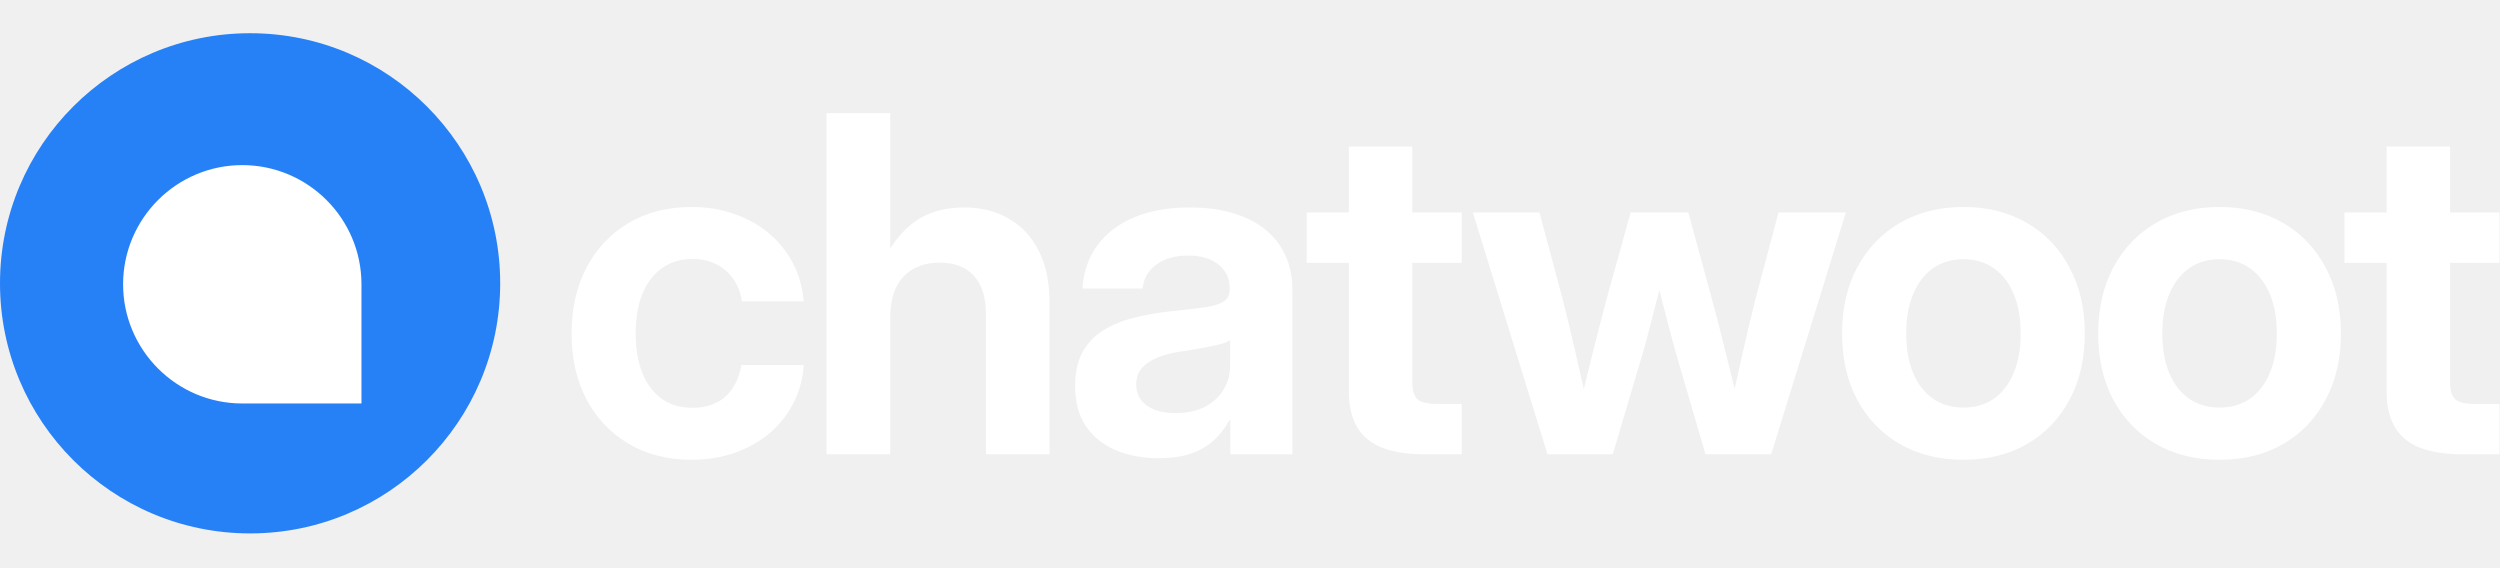
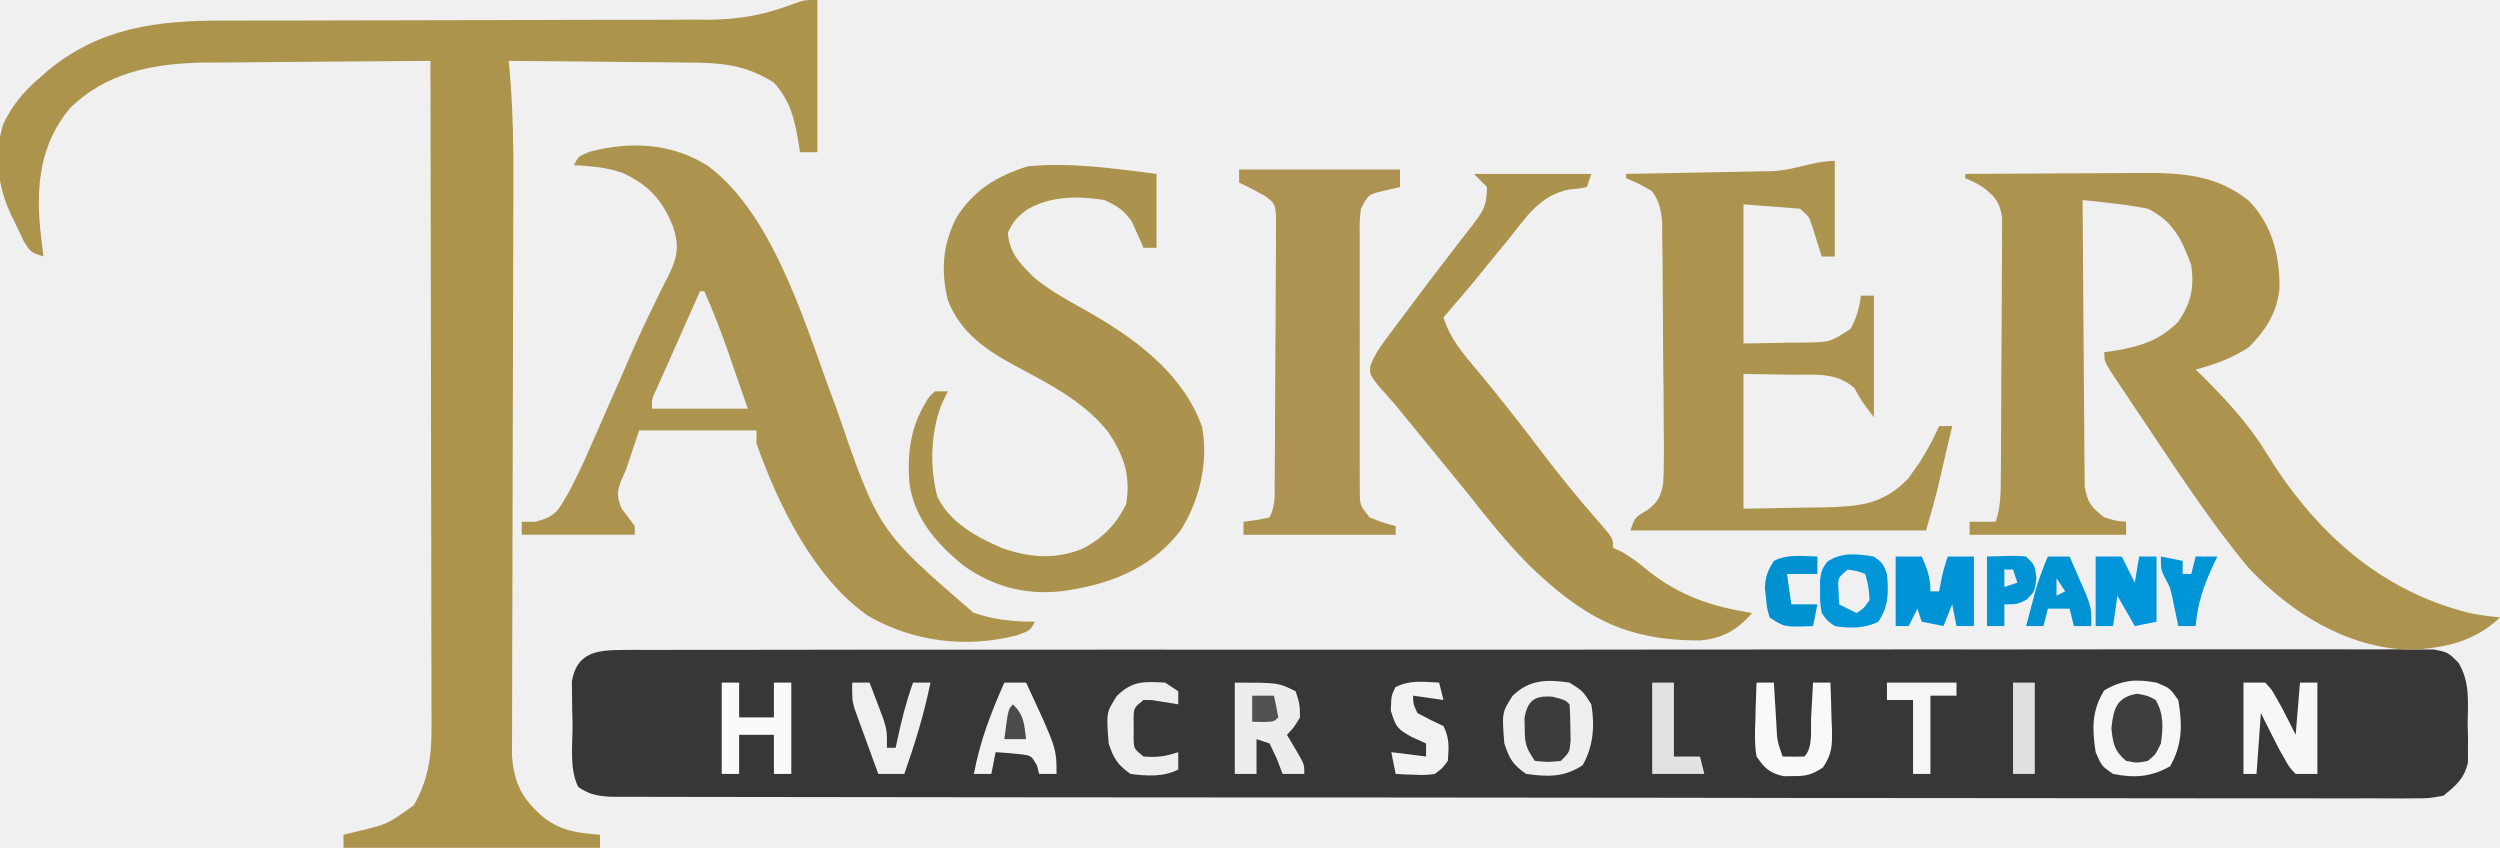
- <svg xmlns="http://www.w3.org/2000/svg" width="2559" height="581" viewBox="0 0 2559 581" fill="none">
-   <path d="M256 546C397.385 546 512 431.385 512 290C512 148.615 397.385 34 256 34C114.615 34 0 148.615 0 290C0 431.385 114.615 546 256 546Z" fill="#2781F6" />
-   <path d="M367 410H247.99C182.388 410 129 356.608 129 290.989C129 225.392 182.388 172 247.992 172C313.612 172 367 225.392 367 290.989V410Z" fill="white" stroke="white" stroke-width="6" />
-   <path d="M707.875 470.625C683.5 470.625 662.016 465.156 643.422 454.219C624.984 443.281 610.609 428.125 600.297 408.75C590.141 389.375 585.062 366.953 585.062 341.484C585.062 316.016 590.141 293.516 600.297 273.984C610.609 254.453 624.984 239.219 643.422 228.281C662.016 217.344 683.5 211.875 707.875 211.875C723.812 211.875 738.5 214.297 751.938 219.141C765.531 223.828 777.328 230.469 787.328 239.062C797.484 247.656 805.609 257.812 811.703 269.531C817.797 281.25 821.469 294.219 822.719 308.438H759.438C758.5 301.875 756.625 296.016 753.812 290.859C751.156 285.547 747.641 281.016 743.266 277.266C739.047 273.359 734.047 270.391 728.266 268.359C722.641 266.172 716.156 265.078 708.812 265.078C696.781 265.078 686.391 268.203 677.641 274.453C668.891 280.703 662.172 289.531 657.484 300.938C652.953 312.344 650.688 325.859 650.688 341.484C650.688 356.953 652.953 370.391 657.484 381.797C662.172 393.203 668.812 402.031 677.406 408.281C686.156 414.375 696.625 417.422 708.812 417.422C716.156 417.422 722.641 416.406 728.266 414.375C733.891 412.344 738.734 409.453 742.797 405.703C747.016 401.797 750.453 397.188 753.109 391.875C755.766 386.406 757.719 380.312 758.969 373.594H822.719C821.781 387.656 818.266 400.625 812.172 412.5C806.234 424.219 798.188 434.453 788.031 443.203C777.875 451.797 766 458.516 752.406 463.359C738.812 468.203 723.969 470.625 707.875 470.625ZM911.209 326.484V465H846.053V115.781H911.209V281.25H898.319C906.288 259.375 917.459 242.422 931.834 230.391C946.366 218.359 964.725 212.344 986.913 212.344C1004.41 212.344 1019.65 216.172 1032.62 223.828C1045.74 231.328 1055.98 242.344 1063.32 256.875C1070.66 271.406 1074.33 289.141 1074.33 310.078V465H1009.18V321.562C1009.18 304.219 1005.04 291.094 996.756 282.188C988.631 273.281 977.069 268.828 962.069 268.828C952.069 268.828 943.241 270.859 935.584 274.922C927.928 278.984 921.913 285.234 917.538 293.672C913.319 302.109 911.209 313.047 911.209 326.484ZM1185.79 468.984C1169.39 468.984 1154.78 466.25 1141.97 460.781C1129.15 455.312 1119 447.109 1111.5 436.172C1104.15 425.234 1100.48 411.562 1100.48 395.156C1100.48 381.094 1103.06 369.453 1108.22 360.234C1113.53 350.859 1120.64 343.438 1129.54 337.969C1138.61 332.344 1149 328.125 1160.72 325.312C1172.43 322.344 1184.62 320.156 1197.28 318.75C1212.59 317.188 1224.7 315.781 1233.61 314.531C1242.51 313.125 1248.92 311.094 1252.83 308.438C1256.73 305.781 1258.68 301.719 1258.68 296.25V294.609C1258.68 288.047 1256.97 282.344 1253.53 277.5C1250.09 272.5 1245.25 268.594 1239 265.781C1232.75 262.969 1225.17 261.562 1216.26 261.562C1207.36 261.562 1199.47 262.969 1192.59 265.781C1185.87 268.594 1180.48 272.578 1176.42 277.734C1172.51 282.734 1170.25 288.594 1169.62 295.312H1107.98C1109.08 278.438 1114.08 263.828 1122.98 251.484C1132.04 239.141 1144.54 229.531 1160.48 222.656C1176.58 215.781 1195.72 212.344 1217.9 212.344C1234.47 212.344 1249.23 214.297 1262.2 218.203C1275.33 222.109 1286.34 227.734 1295.25 235.078C1304.31 242.422 1311.18 251.328 1315.87 261.797C1320.56 272.109 1322.9 283.75 1322.9 296.719V465H1259.39V430.078H1258.45C1254.23 437.891 1248.92 444.766 1242.51 450.703C1236.26 456.484 1228.45 461.016 1219.08 464.297C1209.86 467.422 1198.76 468.984 1185.79 468.984ZM1203.14 422.812C1214.86 422.812 1224.86 420.703 1233.14 416.484C1241.58 412.109 1247.98 406.25 1252.36 398.906C1256.89 391.562 1259.15 383.281 1259.15 374.062V348.281C1257.12 349.531 1254.39 350.703 1250.95 351.797C1247.67 352.734 1243.68 353.672 1239 354.609C1234.47 355.547 1229.47 356.484 1224 357.422C1218.68 358.359 1213.14 359.219 1207.36 360C1199.23 361.25 1191.81 363.203 1185.09 365.859C1178.37 368.516 1172.98 372.109 1168.92 376.641C1165.01 381.016 1163.06 386.719 1163.06 393.75C1163.06 399.688 1164.7 404.922 1167.98 409.453C1171.42 413.828 1176.11 417.188 1182.04 419.531C1187.98 421.719 1195.01 422.812 1203.14 422.812ZM1496.24 217.5V269.062H1337.57V217.5H1496.24ZM1380.69 150H1445.61V390.703C1445.61 399.297 1447.33 405.234 1450.77 408.516C1454.21 411.797 1460.69 413.438 1470.22 413.438C1474.13 413.438 1478.66 413.438 1483.82 413.438C1489.13 413.438 1493.27 413.438 1496.24 413.438V465C1492.02 465 1486.32 465 1479.13 465C1472.1 465 1464.99 465 1457.8 465C1431.39 465 1411.94 459.766 1399.44 449.297C1386.94 438.828 1380.69 422.656 1380.69 400.781V150ZM1584.03 465L1507.62 217.5H1575.82L1599.73 307.031C1604.26 324.688 1608.63 342.891 1612.85 361.641C1617.07 380.391 1621.29 398.828 1625.51 416.953H1616.6C1621.13 398.828 1625.67 380.391 1630.2 361.641C1634.88 342.891 1639.57 324.688 1644.26 307.031L1669.1 217.5H1728.17L1752.54 307.031C1757.38 324.688 1762.07 342.891 1766.6 361.641C1771.13 380.391 1775.67 398.828 1780.2 416.953H1771.06C1775.43 398.828 1779.65 380.391 1783.71 361.641C1787.93 342.891 1792.23 324.688 1796.6 307.031L1820.51 217.5H1889.42L1813.01 465H1745.74L1716.45 364.688C1713.63 354.844 1710.9 344.844 1708.24 334.688C1705.59 324.375 1702.93 314.062 1700.28 303.75C1697.78 293.281 1695.12 282.969 1692.31 272.812H1704.96C1702.31 282.969 1699.57 293.281 1696.76 303.75C1694.1 314.062 1691.45 324.375 1688.79 334.688C1686.29 344.844 1683.56 354.844 1680.59 364.688L1650.82 465H1584.03ZM2009.78 470.625C1985.09 470.625 1963.38 465.234 1944.62 454.453C1926.03 443.672 1911.5 428.594 1901.03 409.219C1890.72 389.844 1885.56 367.266 1885.56 341.484C1885.56 315.703 1890.72 293.125 1901.03 273.75C1911.5 254.219 1926.03 239.062 1944.62 228.281C1963.38 217.344 1985.09 211.875 2009.78 211.875C2034.62 211.875 2056.34 217.344 2074.94 228.281C2093.53 239.062 2107.98 254.219 2118.3 273.75C2128.77 293.125 2134 315.703 2134 341.484C2134 367.266 2128.77 389.844 2118.3 409.219C2107.98 428.594 2093.53 443.672 2074.94 454.453C2056.34 465.234 2034.62 470.625 2009.78 470.625ZM2009.78 417.188C2021.66 417.188 2031.97 414.219 2040.72 408.281C2049.47 402.188 2056.27 393.438 2061.11 382.031C2065.95 370.625 2068.38 357.109 2068.38 341.484C2068.38 325.547 2065.95 311.953 2061.11 300.703C2056.27 289.297 2049.47 280.547 2040.72 274.453C2031.97 268.359 2021.66 265.312 2009.78 265.312C1998.06 265.312 1987.75 268.359 1978.84 274.453C1970.09 280.547 1963.3 289.297 1958.45 300.703C1953.61 311.953 1951.19 325.547 1951.19 341.484C1951.19 357.266 1953.61 370.859 1958.45 382.266C1963.3 393.516 1970.09 402.188 1978.84 408.281C1987.75 414.219 1998.06 417.188 2009.78 417.188ZM2271.94 470.625C2247.26 470.625 2225.54 465.234 2206.79 454.453C2188.19 443.672 2173.66 428.594 2163.19 409.219C2152.88 389.844 2147.72 367.266 2147.72 341.484C2147.72 315.703 2152.88 293.125 2163.19 273.75C2173.66 254.219 2188.19 239.062 2206.79 228.281C2225.54 217.344 2247.26 211.875 2271.94 211.875C2296.79 211.875 2318.51 217.344 2337.1 228.281C2355.69 239.062 2370.15 254.219 2380.46 273.75C2390.93 293.125 2396.16 315.703 2396.16 341.484C2396.16 367.266 2390.93 389.844 2380.46 409.219C2370.15 428.594 2355.69 443.672 2337.1 454.453C2318.51 465.234 2296.79 470.625 2271.94 470.625ZM2271.94 417.188C2283.82 417.188 2294.13 414.219 2302.88 408.281C2311.63 402.188 2318.43 393.438 2323.27 382.031C2328.12 370.625 2330.54 357.109 2330.54 341.484C2330.54 325.547 2328.12 311.953 2323.27 300.703C2318.43 289.297 2311.63 280.547 2302.88 274.453C2294.13 268.359 2283.82 265.312 2271.94 265.312C2260.22 265.312 2249.91 268.359 2241.01 274.453C2232.26 280.547 2225.46 289.297 2220.62 300.703C2215.77 311.953 2213.35 325.547 2213.35 341.484C2213.35 357.266 2215.77 370.859 2220.62 382.266C2225.46 393.516 2232.26 402.188 2241.01 408.281C2249.91 414.219 2260.22 417.188 2271.94 417.188ZM2558.48 217.5V269.062H2399.81V217.5H2558.48ZM2442.93 150H2507.86V390.703C2507.86 399.297 2509.57 405.234 2513.01 408.516C2516.45 411.797 2522.93 413.438 2532.47 413.438C2536.37 413.438 2540.9 413.438 2546.06 413.438C2551.37 413.438 2555.51 413.438 2558.48 413.438V465C2554.26 465 2548.56 465 2541.37 465C2534.34 465 2527.23 465 2520.04 465C2493.64 465 2474.18 459.766 2461.68 449.297C2449.18 438.828 2442.93 422.656 2442.93 400.781V150Z" fill="white" />
+ <svg xmlns="http://www.w3.org/2000/svg" version="1.1" width="575" height="195">
+   <path d="M0 0 C0.72 -0.01 1.45 -0.01 2.2 -0.02 C4.64 -0.03 7.07 -0.02 9.52 -0.01 C11.28 -0.01 13.04 -0.02 14.8 -0.03 C19.65 -0.05 24.5 -0.04 29.36 -0.03 C34.58 -0.02 39.81 -0.04 45.04 -0.05 C55.29 -0.08 65.53 -0.07 75.78 -0.07 C84.11 -0.06 92.43 -0.06 100.76 -0.07 C101.94 -0.07 103.12 -0.07 104.34 -0.07 C106.75 -0.07 109.15 -0.07 111.55 -0.08 C134.11 -0.09 156.67 -0.08 179.23 -0.07 C199.88 -0.05 220.53 -0.07 241.19 -0.1 C262.38 -0.13 283.57 -0.14 304.76 -0.13 C307.15 -0.13 309.55 -0.12 311.94 -0.12 C313.71 -0.12 313.71 -0.12 315.52 -0.12 C323.83 -0.12 332.15 -0.13 340.47 -0.14 C350.6 -0.16 360.74 -0.16 370.87 -0.14 C376.04 -0.13 381.21 -0.13 386.39 -0.14 C391.12 -0.16 395.85 -0.15 400.58 -0.13 C402.3 -0.12 404.01 -0.13 405.73 -0.14 C408.05 -0.16 410.38 -0.14 412.7 -0.12 C413.99 -0.12 415.29 -0.12 416.62 -0.12 C419.85 0.51 419.85 0.51 422.26 2.88 C424.99 7.39 424.47 11.87 424.41 17.01 C424.44 18.04 424.46 19.07 424.49 20.14 C424.48 21.13 424.48 22.13 424.48 23.16 C424.48 24.52 424.48 24.52 424.48 25.91 C423.57 29.66 421.82 31.08 418.85 33.51 C415.51 34.13 415.51 34.13 411.61 34.13 C410.53 34.14 410.53 34.14 409.42 34.15 C406.99 34.16 404.57 34.14 402.14 34.12 C400.39 34.12 398.63 34.13 396.88 34.14 C392.05 34.15 387.22 34.14 382.4 34.12 C377.19 34.1 371.99 34.11 366.79 34.12 C356.59 34.13 346.4 34.11 336.2 34.09 C324.34 34.06 312.47 34.06 300.61 34.06 C279.44 34.06 258.28 34.03 237.11 33.99 C216.56 33.96 196.01 33.93 175.46 33.93 C174.19 33.93 172.93 33.93 171.62 33.93 C170.36 33.93 169.09 33.93 167.79 33.93 C165.25 33.93 162.7 33.93 160.16 33.93 C158.9 33.93 157.65 33.93 156.36 33.93 C136.79 33.93 117.23 33.91 97.66 33.89 C90.56 33.88 83.46 33.88 76.36 33.87 C65.1 33.87 53.84 33.86 42.58 33.83 C37.44 33.82 32.29 33.81 27.14 33.81 C22.44 33.81 17.73 33.8 13.02 33.79 C11.32 33.78 9.61 33.78 7.9 33.78 C5.59 33.79 3.28 33.78 0.97 33.77 C-0.32 33.76 -1.61 33.76 -2.93 33.76 C-5.96 33.52 -7.67 33.21 -10.15 31.51 C-12.26 27.28 -11.42 21.77 -11.46 17.13 C-11.49 15.98 -11.52 14.83 -11.55 13.65 C-11.56 12.54 -11.57 11.43 -11.58 10.3 C-11.59 9.28 -11.6 8.27 -11.62 7.22 C-10.48 0.61 -5.97 0.01 0 0 Z " fill="#393637" transform="translate(143.1496,149.4938)" />
+   <path d="M0 0 C0 11.55 0 23.1 0 35 C-1.32 35 -2.64 35 -4 35 C-4.1 34.35 -4.2 33.7 -4.3 33.02 C-5.24 27.52 -6.15 23.25 -10 19 C-16.79 14.72 -22.46 14.4 -30.38 14.39 C-31.54 14.37 -32.71 14.36 -33.91 14.34 C-37.6 14.29 -41.3 14.27 -45 14.25 C-47.52 14.22 -50.03 14.19 -52.55 14.16 C-58.7 14.09 -64.85 14.04 -71 14 C-70.93 14.76 -70.86 15.53 -70.78 16.31 C-70.04 24.94 -69.87 33.49 -69.92 42.15 C-69.92 43.62 -69.92 45.09 -69.93 46.56 C-69.93 49.7 -69.94 52.83 -69.96 55.97 C-69.97 60.93 -69.98 65.9 -69.99 70.86 C-70.02 84.97 -70.05 99.07 -70.1 113.17 C-70.12 120.99 -70.14 128.8 -70.15 136.61 C-70.15 141.54 -70.17 146.47 -70.19 151.4 C-70.2 154.47 -70.21 157.53 -70.21 160.6 C-70.21 162.02 -70.22 163.44 -70.22 164.85 C-70.24 166.79 -70.24 168.73 -70.23 170.67 C-70.24 171.76 -70.24 172.84 -70.24 173.96 C-69.74 180.3 -67.8 183.87 -63 188 C-58.77 191.2 -55.16 191.56 -50 192 C-50 192.99 -50 193.98 -50 195 C-69.47 195 -88.94 195 -109 195 C-109 194.01 -109 193.02 -109 192 C-107.68 191.67 -107.68 191.67 -106.33 191.34 C-98.86 189.57 -98.86 189.57 -92.81 185.19 C-89.65 179.62 -88.75 174.4 -88.76 168.05 C-88.76 167.05 -88.76 167.05 -88.75 166.04 C-88.75 163.83 -88.76 161.63 -88.77 159.43 C-88.77 157.84 -88.77 156.25 -88.77 154.66 C-88.77 150.37 -88.78 146.07 -88.8 141.78 C-88.81 137.29 -88.81 132.79 -88.81 128.3 C-88.82 119.8 -88.84 111.29 -88.86 102.79 C-88.88 93.11 -88.89 83.42 -88.9 73.74 C-88.92 53.83 -88.96 33.91 -89 14 C-97.01 14.04 -105.01 14.1 -113.02 14.18 C-116.74 14.22 -120.46 14.26 -124.18 14.27 C-127.78 14.29 -131.38 14.32 -134.97 14.37 C-136.99 14.39 -139.01 14.39 -141.04 14.39 C-152.49 14.57 -163.63 16.59 -172 25 C-178.67 33.07 -179.7 42.39 -178.77 52.5 C-178.54 54.67 -178.28 56.84 -178 59 C-181 58 -181 58 -182.57 55.38 C-183.08 54.31 -183.6 53.23 -184.12 52.12 C-184.64 51.06 -185.16 49.99 -185.7 48.88 C-188.59 42.49 -189.33 35.42 -187.28 28.61 C-185.24 24.29 -182.63 21.14 -179 18 C-178.35 17.43 -177.7 16.87 -177.03 16.28 C-165.06 6.33 -151.8 4.69 -136.66 4.74 C-134.67 4.74 -132.67 4.73 -130.68 4.73 C-128.56 4.72 -126.43 4.72 -124.31 4.73 C-119.86 4.73 -115.41 4.71 -110.96 4.7 C-98.32 4.65 -85.68 4.63 -73.03 4.62 C-66.04 4.62 -59.04 4.6 -52.04 4.56 C-47.63 4.54 -43.22 4.54 -38.81 4.55 C-35.41 4.56 -32 4.53 -28.6 4.51 C-27.39 4.52 -26.19 4.53 -24.95 4.54 C-17.86 4.47 -12.07 3.4 -5.44 0.86 C-3 0 -3 0 0 0 Z " fill="#AC944D" transform="translate(188,0)" />
+   <path d="M0 0 C6.96 -0.05 13.91 -0.09 20.87 -0.11 C23.23 -0.12 25.6 -0.13 27.96 -0.15 C31.37 -0.18 34.78 -0.19 38.18 -0.2 C39.23 -0.21 40.28 -0.22 41.36 -0.23 C50.35 -0.23 58.12 0.42 65.27 6.21 C70.62 11.74 72.38 18.88 72.28 26.37 C71.68 32.04 69.19 35.76 65.31 39.81 C61.37 42.42 57.53 43.76 53 45 C53.66 45.64 54.32 46.28 55 46.94 C60.36 52.34 65.35 57.72 69.31 64.25 C80.35 82.18 95.26 95.85 116 101 C118.35 101.46 120.61 101.78 123 102 C117.19 107.62 110.01 109.14 102.12 109.44 C87.67 108.96 74.85 100.93 65.12 90.55 C55.97 79.52 48.16 67.39 40.19 55.5 C39.78 54.89 39.37 54.29 38.95 53.66 C37.79 51.94 36.63 50.2 35.48 48.47 C34.81 47.46 34.14 46.46 33.45 45.42 C32 43 32 43 32 41 C32.64 40.91 33.28 40.83 33.94 40.74 C39.99 39.76 44.61 38.42 49 34 C51.96 29.61 52.7 26.24 52 21 C49.78 15.01 47.86 10.91 42 8 C39.36 7.49 36.85 7.09 34.19 6.81 C33.15 6.69 33.15 6.69 32.09 6.56 C30.39 6.37 28.7 6.18 27 6 C27.04 14.93 27.1 23.85 27.18 32.78 C27.22 36.93 27.26 41.07 27.27 45.22 C27.29 49.22 27.32 53.22 27.37 57.22 C27.38 58.75 27.39 60.27 27.39 61.8 C27.39 63.94 27.42 66.07 27.45 68.21 C27.46 69.43 27.47 70.65 27.48 71.9 C28.1 75.59 29.05 76.76 32 79 C34.64 79.8 34.64 79.8 37 80 C37 80.99 37 81.98 37 83 C25.12 83 13.24 83 1 83 C1 82.01 1 81.02 1 80 C2.98 80 4.96 80 7 80 C8.14 76.58 8.15 73.91 8.18 70.3 C8.19 69.28 8.19 69.28 8.2 68.25 C8.22 66.01 8.23 63.77 8.24 61.54 C8.24 60.77 8.25 60.01 8.25 59.22 C8.27 55.17 8.29 51.13 8.3 47.09 C8.31 42.91 8.34 38.73 8.38 34.55 C8.41 31.34 8.41 28.13 8.42 24.92 C8.42 23.38 8.43 21.84 8.45 20.29 C8.48 18.14 8.48 15.99 8.47 13.83 C8.48 12.61 8.48 11.38 8.49 10.12 C7.91 6.4 6.92 5.28 4 3 C1.87 1.76 1.87 1.76 0 1 C0 0.67 0 0.34 0 0 Z " fill="#AC944E" transform="translate(452,40)" />
+   <path d="M0 0 C15.59 11.63 22.76 38.07 29.41 55.5 C39.15 83.85 39.15 83.85 61 102.72 C65.68 104.35 70.2 104.79 75.12 104.8 C74.12 106.8 74.12 106.8 71.08 107.91 C59.44 110.93 47.11 109.45 36.77 103.44 C24.41 94.9 16 77.72 11.12 63.8 C11.12 62.81 11.12 61.82 11.12 60.8 C2.22 60.8 -6.69 60.8 -15.88 60.8 C-16.87 63.77 -17.85 66.74 -18.88 69.8 C-19.29 70.73 -19.7 71.66 -20.12 72.62 C-21.02 75.23 -20.94 76.28 -19.88 78.8 C-18.89 80.15 -17.89 81.48 -16.88 82.8 C-16.88 83.46 -16.88 84.12 -16.88 84.8 C-25.45 84.8 -34.03 84.8 -42.88 84.8 C-42.88 83.81 -42.88 82.82 -42.88 81.8 C-41.82 81.8 -40.77 81.8 -39.69 81.8 C-34.87 80.54 -34.47 79.13 -32.08 75.05 C-30.28 71.69 -28.68 68.28 -27.17 64.78 C-26.84 64.04 -26.51 63.29 -26.17 62.52 C-25.13 60.16 -24.1 57.8 -23.06 55.43 C-22.04 53.11 -21.02 50.79 -20 48.48 C-19.32 46.93 -18.65 45.38 -17.98 43.83 C-16.24 39.82 -14.43 35.86 -12.48 31.94 C-12.09 31.15 -11.71 30.35 -11.31 29.53 C-10.58 28.03 -9.82 26.53 -9.04 25.05 C-7.04 20.87 -6.62 18.43 -8.06 13.96 C-10.51 7.81 -13.67 4.37 -19.64 1.59 C-23.31 0.3 -27.01 -0.02 -30.88 -0.2 C-29.88 -2.2 -29.88 -2.2 -27.19 -3.32 C-17.67 -5.78 -8.23 -5.25 0 0 Z M-1.88 28.8 C-3.71 32.93 -5.55 37.05 -7.38 41.18 C-7.9 42.36 -8.42 43.53 -8.96 44.74 C-9.46 45.86 -9.96 46.99 -10.47 48.14 C-10.93 49.18 -11.39 50.21 -11.87 51.28 C-13 53.66 -13 53.66 -12.88 55.8 C-5.62 55.8 1.65 55.8 9.12 55.8 C8.03 52.65 6.94 49.49 5.81 46.24 C5.47 45.26 5.14 44.28 4.79 43.27 C3.08 38.36 1.24 33.56 -0.88 28.8 C-1.2 28.8 -1.53 28.8 -1.88 28.8 Z " fill="#AC944E" transform="translate(162.875,38.19531)" />
+   <path d="M0 0 C0 5.61 0 11.22 0 17 C-0.99 17 -1.98 17 -3 17 C-3.23 16.46 -3.46 15.91 -3.7 15.36 C-4.03 14.64 -4.35 13.92 -4.69 13.19 C-5 12.48 -5.31 11.77 -5.64 11.04 C-7.43 8.35 -9.07 7.35 -12 6 C-18.16 5.05 -24.25 5.03 -29.75 8.19 C-32.06 9.92 -32.93 10.85 -34.19 13.5 C-33.83 18.24 -31.47 20.53 -28.19 23.81 C-24.78 26.63 -21.04 28.74 -17.19 30.88 C-5.81 37.18 5.92 45.43 10.47 58.16 C12 66.34 9.91 75.13 5.47 82.11 C-1.41 90.96 -11.13 94.57 -22 96 C-30.36 96.9 -37.98 94.8 -44.75 89.81 C-50.8 84.71 -55.49 79.42 -56.81 71.42 C-57.4 63.79 -56.57 57.82 -52.35 51.36 C-51.91 50.91 -51.46 50.46 -51 50 C-50.01 50 -49.02 50 -48 50 C-48.5 51.03 -48.99 52.06 -49.5 53.12 C-51.96 59.72 -52.19 67.44 -50.41 74.25 C-47.52 80.21 -41.35 83.55 -35.51 86.07 C-29.13 88.27 -23.37 88.75 -17.02 86.21 C-12.4 83.8 -9.32 80.64 -7 76 C-5.88 69.43 -7.48 64.81 -11.13 59.34 C-16.69 52.38 -24.5 48.4 -32.24 44.28 C-39.03 40.63 -45.16 36.53 -48 29 C-49.65 22.17 -49.2 16.28 -46 10 C-41.96 3.65 -36.7 0.48 -29.62 -1.75 C-19.61 -2.7 -9.93 -1.26 0 0 Z " fill="#AB934D" transform="translate(266,40)" />
+   <path d="M0 0 C0 7.26 0 14.52 0 22 C-0.99 22 -1.98 22 -3 22 C-3.19 21.37 -3.39 20.75 -3.59 20.1 C-3.85 19.28 -4.11 18.47 -4.38 17.62 C-4.63 16.81 -4.89 16 -5.15 15.16 C-5.9 12.84 -5.9 12.84 -8 11 C-12.29 10.67 -16.58 10.34 -21 10 C-21 20.56 -21 31.12 -21 42 C-17.45 41.94 -13.9 41.88 -10.25 41.81 C-8.58 41.8 -8.58 41.8 -6.88 41.79 C-1.08 41.7 -1.08 41.7 3.66 38.62 C4.99 36.03 5.67 33.89 6 31 C6.99 31 7.98 31 9 31 C9 40.24 9 49.48 9 59 C6 55 6 55 4.55 52.3 C0.39 48.55 -4.35 49.22 -9.75 49.19 C-13.46 49.13 -17.18 49.06 -21 49 C-21 59.23 -21 69.46 -21 80 C-16.36 79.92 -11.72 79.83 -6.94 79.75 C-4.76 79.73 -4.76 79.73 -2.54 79.7 C5.66 79.49 10.98 79.11 16.89 73.07 C17.34 72.43 17.79 71.79 18.25 71.12 C18.73 70.44 19.21 69.75 19.71 69.04 C21.35 66.45 22.74 63.79 24 61 C24.99 61 25.98 61 27 61 C26.38 63.69 25.75 66.38 25.12 69.06 C24.95 69.81 24.78 70.57 24.6 71.34 C24.42 72.09 24.25 72.83 24.07 73.6 C23.83 74.61 23.83 74.61 23.59 75.64 C22.8 78.78 21.89 81.89 21 85 C-1.44 85 -23.88 85 -47 85 C-46 82 -46 82 -42.98 80.24 C-40.51 78.25 -40.04 77.2 -39.45 74.03 C-39.27 70.08 -39.27 66.16 -39.34 62.21 C-39.35 60.75 -39.35 59.29 -39.36 57.83 C-39.36 54.76 -39.39 51.7 -39.44 48.64 C-39.49 44.72 -39.52 40.81 -39.52 36.89 C-39.53 33.87 -39.55 30.85 -39.58 27.83 C-39.59 26.38 -39.6 24.94 -39.61 23.49 C-39.62 21.47 -39.65 19.45 -39.68 17.43 C-39.7 15.71 -39.7 15.71 -39.72 13.95 C-40 11.05 -40.35 9.39 -42 7 C-45.03 5.23 -45.03 5.23 -48 4 C-48 3.67 -48 3.34 -48 3 C-46.81 2.98 -45.63 2.96 -44.41 2.94 C-40 2.86 -35.59 2.78 -31.18 2.68 C-29.28 2.64 -27.37 2.61 -25.47 2.58 C-22.72 2.53 -19.98 2.47 -17.24 2.41 C-15.96 2.4 -15.96 2.4 -14.67 2.38 C-9.47 2.25 -4.96 0 0 0 Z " fill="#AC944E" transform="translate(422,37)" />
+   <path d="M0 0 C8.91 0 17.82 0 27 0 C26.67 0.99 26.34 1.98 26 3 C24.25 3.38 24.25 3.38 22 3.56 C15.24 4.87 12.09 9.83 8 15 C6.44 16.9 4.88 18.79 3.31 20.69 C2.58 21.59 1.84 22.5 1.09 23.44 C-1.55 26.68 -4.26 29.84 -7 33 C-5.45 37.98 -2.49 41.34 0.81 45.25 C5.55 50.97 10.15 56.76 14.62 62.69 C19.14 68.66 23.8 74.45 28.75 80.07 C32 83.79 32 83.79 32 86 C32.57 86.26 33.15 86.52 33.74 86.79 C36.17 88.09 38.07 89.61 40.19 91.38 C47.53 97.15 54.84 99.55 64 101 C60.43 104.96 57.44 106.75 52.09 107.3 C34.53 107.37 24.73 101.7 12.25 89.56 C7.47 84.63 3.2 79.43 -1 74 C-2.47 72.18 -3.95 70.37 -5.44 68.56 C-6.56 67.2 -6.56 67.2 -7.7 65.8 C-8.46 64.88 -9.22 63.95 -10 63 C-12.33 60.15 -14.66 57.3 -16.98 54.45 C-18.64 52.43 -20.37 50.5 -22.12 48.56 C-24 46 -24 46 -23.79 44.09 C-22.9 41.73 -21.78 40.03 -20.26 38.02 C-19.41 36.87 -19.41 36.87 -18.54 35.7 C-17.93 34.89 -17.32 34.08 -16.69 33.25 C-16.07 32.41 -15.44 31.58 -14.8 30.72 C-11.7 26.56 -8.57 22.43 -5.4 18.33 C-4.85 17.61 -4.3 16.89 -3.73 16.15 C-2.68 14.78 -1.62 13.43 -0.56 12.08 C2.05 8.69 3 7.41 3 3 C2.01 2.01 1.02 1.02 0 0 Z " fill="#AB934D" transform="translate(339,40)" />
+   <path d="M0 0 C12.21 0 24.42 0 37 0 C37 1.32 37 2.64 37 4 C35.33 4.4 35.33 4.4 33.62 4.81 C29.78 5.66 29.78 5.66 28 9 C27.69 12.03 27.69 12.03 27.74 15.54 C27.74 16.19 27.73 16.85 27.73 17.53 C27.72 19.71 27.73 21.89 27.73 24.06 C27.73 25.58 27.73 27.09 27.73 28.6 C27.73 31.77 27.73 34.94 27.74 38.11 C27.75 42.18 27.74 46.25 27.73 50.31 C27.72 53.44 27.73 56.56 27.73 59.68 C27.73 61.18 27.73 62.68 27.73 64.18 C27.72 66.28 27.73 68.37 27.74 70.46 C27.74 71.66 27.74 72.85 27.75 74.08 C27.78 77.19 27.78 77.19 30 80 C33.05 81.21 33.05 81.21 36 82 C36 82.66 36 83.32 36 84 C24.45 84 12.9 84 1 84 C1 83.01 1 82.02 1 81 C1.97 80.88 2.94 80.75 3.94 80.62 C5.45 80.32 5.45 80.32 7 80 C8.44 77.12 8.15 74.61 8.18 71.39 C8.18 70.72 8.19 70.04 8.2 69.34 C8.22 67.09 8.23 64.85 8.24 62.6 C8.24 61.83 8.25 61.06 8.25 60.27 C8.27 56.22 8.29 52.16 8.3 48.11 C8.31 43.91 8.34 39.72 8.38 35.52 C8.41 32.3 8.41 29.08 8.42 25.86 C8.42 24.31 8.43 22.77 8.45 21.22 C8.48 19.06 8.48 16.9 8.47 14.73 C8.48 13.5 8.48 12.27 8.49 11 C8.29 7.92 8.29 7.92 6.11 6.15 C4.09 5.05 2.09 3.97 0 3 C0 2.01 0 1.02 0 0 Z " fill="#AE9251" transform="translate(285,39)" />
+   <path d="M0 0 C3.06 1.94 3.06 1.94 5 5 C5.83 9.87 5.49 14.67 3 19 C-1.23 21.82 -5.04 21.68 -10 21 C-13.1 18.81 -13.8 17.59 -15 14 C-15.57 6.9 -15.57 6.9 -13.12 3.06 C-9.22 -0.73 -5.24 -0.77 0 0 Z " fill="#F0EFEF" transform="translate(361,157)" />
+   <path d="M0 0 C3.06 1.25 3.06 1.25 5 4 C5.96 9.59 5.99 14.28 3.12 19.25 C-1.3 21.73 -5.05 21.99 -10 21 C-12.62 19.19 -12.62 19.19 -14 16 C-14.83 10.64 -14.92 6.51 -12.06 1.81 C-7.9 -0.65 -4.72 -0.86 0 0 Z " fill="#F6F6F6" transform="translate(496,157)" />
+   <path d="M0 0 C10 0 10 0 14 2 C14.94 4.88 14.94 4.88 15 8 C13.56 10.38 13.56 10.38 12 12 C12.66 13.11 13.32 14.23 14 15.38 C16 18.75 16 18.75 16 21 C14.35 21 12.7 21 11 21 C10.57 19.87 10.13 18.73 9.69 17.56 C9.13 16.39 8.57 15.21 8 14 C7.01 13.67 6.02 13.34 5 13 C5 15.64 5 18.28 5 21 C3.35 21 1.7 21 0 21 C0 14.07 0 7.14 0 0 Z " fill="#EEEDED" transform="translate(284,157)" />
+   <path d="M0 0 C1.98 0 3.96 0 6 0 C7.26 2.91 8 4.8 8 8 C8.66 8 9.32 8 10 8 C10.14 7.24 10.29 6.47 10.44 5.69 C11 3 11 3 12 0 C13.98 0 15.96 0 18 0 C18 5.28 18 10.56 18 16 C16.68 16 15.36 16 14 16 C13.67 14.35 13.34 12.7 13 11 C12.34 12.65 11.68 14.3 11 16 C9.35 15.67 7.7 15.34 6 15 C5.67 14.01 5.34 13.02 5 12 C4.34 13.32 3.68 14.64 3 16 C2.01 16 1.02 16 0 16 C0 10.72 0 5.44 0 0 Z " fill="#0094D6" transform="translate(436,128)" />
+   <path d="M0 0 C1.65 0 3.3 0 5 0 C6.51 1.61 6.51 1.61 7.69 3.75 C8.28 4.79 8.28 4.79 8.89 5.86 C9.95 7.9 10.97 9.95 12 12 C12.33 8.04 12.66 4.08 13 0 C14.32 0 15.64 0 17 0 C17 6.93 17 13.86 17 21 C15.35 21 13.7 21 12 21 C10.52 19.46 10.52 19.46 9.38 17.38 C8.99 16.7 8.61 16.03 8.21 15.34 C6.78 12.57 5.39 9.78 4 7 C3.67 11.62 3.34 16.24 3 21 C2.01 21 1.02 21 0 21 C0 14.07 0 7.14 0 0 Z " fill="#F7F7F7" transform="translate(516,157)" />
+   <path d="M0 0 C1.65 0 3.3 0 5 0 C12 15.03 12 15.03 12 21 C10.68 21 9.36 21 8 21 C7.84 20.36 7.67 19.72 7.5 19.06 C6.22 16.84 6.22 16.84 4.09 16.51 C2.06 16.27 0.03 16.13 -2 16 C-2.33 17.65 -2.66 19.3 -3 21 C-4.32 21 -5.64 21 -7 21 C-5.63 13.52 -3.08 6.94 0 0 Z " fill="#F3F2F2" transform="translate(231,157)" />
+   <path d="M0 0 C1.32 0 2.64 0 4 0 C4 2.64 4 5.28 4 8 C6.64 8 9.28 8 12 8 C12 5.36 12 2.72 12 0 C13.32 0 14.64 0 16 0 C16 6.93 16 13.86 16 21 C14.68 21 13.36 21 12 21 C12 18.03 12 15.06 12 12 C9.36 12 6.72 12 4 12 C4 14.97 4 17.94 4 21 C2.68 21 1.36 21 0 21 C0 14.07 0 7.14 0 0 Z " fill="#FAFAFA" transform="translate(166,157)" />
+   <path d="M0 0 C1.32 0 2.64 0 4 0 C4.06 1.06 4.12 2.12 4.18 3.21 C4.27 4.6 4.35 5.99 4.44 7.38 C4.48 8.07 4.52 8.77 4.56 9.49 C4.74 13.37 4.74 13.37 6 17 C7.67 17.04 9.33 17.04 11 17 C13.06 14.94 12.41 10.78 12.56 7.94 C12.61 7.18 12.65 6.42 12.69 5.64 C12.8 3.76 12.9 1.88 13 0 C14.32 0 15.64 0 17 0 C17.11 2.75 17.19 5.5 17.25 8.25 C17.3 9.42 17.3 9.42 17.35 10.61 C17.42 14.36 17.44 16.36 15.27 19.52 C12.76 21.16 11.47 21.54 8.5 21.5 C7.75 21.51 6.99 21.52 6.22 21.53 C2.98 20.76 1.9 19.75 0 17 C-0.48 14.07 -0.38 11.21 -0.25 8.25 C-0.23 7.46 -0.21 6.66 -0.2 5.85 C-0.15 3.9 -0.08 1.95 0 0 Z " fill="#F9F9F9" transform="translate(404,157)" />
+   <path d="M0 0 C1.98 0 3.96 0 6 0 C6.99 1.98 7.98 3.96 9 6 C9.33 4.02 9.66 2.04 10 0 C11.32 0 12.64 0 14 0 C14 4.95 14 9.9 14 15 C12.35 15.33 10.7 15.66 9 16 C7.02 12.53 7.02 12.53 5 9 C4.67 11.31 4.34 13.62 4 16 C2.68 16 1.36 16 0 16 C0 10.72 0 5.44 0 0 Z " fill="#0096D9" transform="translate(482,128)" />
+   <path d="M0 0 C1.32 0 2.64 0 4 0 C4.67 1.75 5.34 3.5 6 5.25 C6.56 6.71 6.56 6.71 7.12 8.2 C8 11 8 11 8 15 C8.66 15 9.32 15 10 15 C10.12 14.42 10.24 13.84 10.37 13.24 C11.34 8.72 12.43 4.36 14 0 C15.32 0 16.64 0 18 0 C16.56 7.22 14.42 14.05 12 21 C10.02 21 8.04 21 6 21 C4.99 18.25 3.99 15.5 3 12.75 C2.71 11.97 2.43 11.2 2.13 10.39 C1.73 9.26 1.73 9.26 1.31 8.11 C1.06 7.42 0.81 6.73 0.55 6.01 C0 4 0 4 0 0 Z " fill="#F0F0F0" transform="translate(196,157)" />
+   <path d="M0 0 C0.33 1.32 0.66 2.64 1 4 C-1.31 3.67 -3.62 3.34 -6 3 C-5.96 4.92 -5.96 4.92 -5 7 C-3.03 8.07 -1.03 9.07 1 10 C2.4 12.8 2.25 14.9 2 18 C0.78 19.68 0.78 19.68 -1 21 C-3.26 21.29 -3.26 21.29 -5.69 21.19 C-6.5 21.16 -7.3 21.13 -8.14 21.11 C-8.75 21.07 -9.37 21.04 -10 21 C-10.33 19.35 -10.66 17.7 -11 16 C-8.36 16.33 -5.72 16.66 -3 17 C-3 16.01 -3 15.02 -3 14 C-4.13 13.48 -5.27 12.97 -6.44 12.44 C-9.68 10.6 -9.92 10.24 -11.12 6.44 C-11 3 -11 3 -10.06 1.06 C-6.74 -0.65 -3.7 -0.18 0 0 Z " fill="#F2F2F2" transform="translate(331,157)" />
+   <path d="M0 0 C0.99 0.66 1.98 1.32 3 2 C3 2.99 3 3.98 3 5 C0.98 4.67 -1.04 4.35 -3.05 4.02 C-3.7 4.02 -4.34 4.01 -5 4 C-7.19 5.78 -7.19 5.78 -7.27 8.09 C-7.26 8.89 -7.26 9.68 -7.25 10.5 C-7.26 11.29 -7.26 12.09 -7.27 12.91 C-7.19 15.22 -7.19 15.22 -5 17 C-1.91 17.24 0.03 16.99 3 16 C3 17.32 3 18.64 3 20 C-0.45 21.73 -4.23 21.5 -8 21 C-11.03 18.8 -11.82 17.55 -13 14 C-13.57 6.9 -13.57 6.9 -11.12 3.06 C-7.51 -0.45 -4.96 -0.26 0 0 Z " fill="#EFEEEF" transform="translate(268,157)" />
+   <path d="M0 0 C2.06 1.56 2.06 1.56 3 4 C3.37 8.19 3.45 11.47 1 15 C-2.12 16.56 -5.6 16.56 -9 16 C-10.73 14.8 -10.73 14.8 -12 13 C-12.4 10.62 -12.4 10.62 -12.38 8 C-12.38 7.13 -12.39 6.27 -12.4 5.38 C-12 3 -12 3 -10.76 1.21 C-7.49 -1.05 -3.8 -0.62 0 0 Z M-6 3 C-8.35 4.9 -8.35 4.9 -8.12 8.12 C-8.08 9.07 -8.04 10.02 -8 11 C-6.02 11.99 -6.02 11.99 -4 13 C-2.31 11.9 -2.31 11.9 -1 10 C-1.23 6.85 -1.23 6.85 -2 4 C-3.89 3.32 -3.89 3.32 -6 3 Z " fill="#0096D8" transform="translate(431,128)" />
+   <path d="M0 0 C1.65 0 3.3 0 5 0 C5.84 1.91 6.67 3.83 7.5 5.75 C7.96 6.82 8.43 7.88 8.91 8.98 C10 12 10 12 10 16 C8.68 16 7.36 16 6 16 C5.67 14.68 5.34 13.36 5 12 C3.35 12 1.7 12 0 12 C-0.33 13.32 -0.66 14.64 -1 16 C-2.32 16 -3.64 16 -5 16 C-4.55 14.27 -4.09 12.54 -3.62 10.81 C-3.37 9.85 -3.11 8.89 -2.85 7.89 C-2.05 5.18 -1.1 2.61 0 0 Z M2 5 C2 6.32 2 7.64 2 9 C2.66 8.67 3.32 8.34 4 8 C3.34 7.01 2.68 6.02 2 5 Z " fill="#0093D4" transform="translate(471,128)" />
+   <path d="M0 0 C2.5 0.44 2.5 0.44 4.31 1.44 C6.21 4.63 6.02 7.88 5.5 11.44 C4.31 13.94 4.31 13.94 2.5 15.44 C0 15.94 0 15.94 -2.5 15.44 C-5.25 13.07 -5.49 11.56 -5.88 7.94 C-5.39 3.45 -4.73 0.83 0 0 Z " fill="#403D3E" transform="translate(491.5,159.5625)" />
+   <path d="M0 0 C2.88 0.75 2.88 0.75 3.88 1.75 C4 3.56 4.05 5.37 4.06 7.19 C4.08 8.18 4.09 9.16 4.11 10.18 C3.88 12.75 3.88 12.75 1.88 14.75 C-1.12 15.06 -1.12 15.06 -4.12 14.75 C-6.19 11.65 -6.42 10.8 -6.44 7.25 C-6.45 6.48 -6.47 5.7 -6.49 4.91 C-5.79 0.77 -4.06 -0.33 0 0 Z " fill="#3E3B3C" transform="translate(357.125,160.25)" />
+   <path d="M0 0 C1.65 0 3.3 0 5 0 C5 5.61 5 11.22 5 17 C6.98 17 8.96 17 11 17 C11.33 18.32 11.66 19.64 12 21 C8.04 21 4.08 21 0 21 C0 14.07 0 7.14 0 0 Z " fill="#E2E2E2" transform="translate(380,157)" />
+   <path d="M0 0 C5.28 0 10.56 0 16 0 C16 0.99 16 1.98 16 3 C14.02 3 12.04 3 10 3 C10 8.94 10 14.88 10 21 C8.68 21 7.36 21 6 21 C6 15.39 6 9.78 6 4 C4.02 4 2.04 4 0 4 C0 2.68 0 1.36 0 0 Z " fill="#F6F6F6" transform="translate(434,157)" />
+   <path d="M0 0 C6.84 -0.2 6.84 -0.2 9 0 C11 2 11 2 11.38 4.94 C11 8 11 8 9.19 9.88 C7 11 7 11 4 11 C4 12.65 4 14.3 4 16 C2.68 16 1.36 16 0 16 C0 10.72 0 5.44 0 0 Z M4 3 C4 4.32 4 5.64 4 7 C4.99 6.67 5.98 6.34 7 6 C6.67 5.01 6.34 4.02 6 3 C5.34 3 4.68 3 4 3 Z " fill="#0094D5" transform="translate(457,128)" />
+   <path d="M0 0 C0 1.32 0 2.64 0 4 C-2.31 4 -4.62 4 -7 4 C-6.67 6.31 -6.34 8.62 -6 11 C-4.02 11 -2.04 11 0 11 C-0.33 12.65 -0.66 14.3 -1 16 C-7.62 16.25 -7.62 16.25 -11 14 C-11.58 11.98 -11.58 11.98 -11.81 9.62 C-11.9 8.85 -11.99 8.08 -12.08 7.29 C-11.99 4.66 -11.41 3.2 -10 1 C-6.79 -0.61 -3.56 -0.06 0 0 Z " fill="#0091D1" transform="translate(418,128)" />
+   <path d="M0 0 C1.65 0 3.3 0 5 0 C5 6.93 5 13.86 5 21 C3.35 21 1.7 21 0 21 C0 14.07 0 7.14 0 0 Z " fill="#E1E0E1" transform="translate(463,157)" />
+   <path d="M0 0 C2.48 0.5 2.48 0.5 5 1 C5 1.99 5 2.98 5 4 C5.66 4 6.32 4 7 4 C7.33 2.68 7.66 1.36 8 0 C9.65 0 11.3 0 13 0 C12.72 0.57 12.45 1.14 12.16 1.72 C9.89 6.56 8.45 10.67 8 16 C6.68 16 5.36 16 4 16 C3.88 15.4 3.76 14.79 3.63 14.17 C3.47 13.37 3.3 12.57 3.12 11.75 C2.96 10.96 2.8 10.17 2.63 9.36 C2.08 6.98 2.08 6.98 0.93 4.89 C0 3 0 3 0 0 Z " fill="#0095D7" transform="translate(497,128)" />
+   <path d="M0 0 C1.65 0 3.3 0 5 0 C5.38 1.66 5.71 3.32 6 5 C5 6 5 6 2.44 6.06 C1.23 6.03 1.23 6.03 0 6 C0 4.02 0 2.04 0 0 Z " fill="#535152" transform="translate(288,160)" />
+   <path d="M0 0 C2.57 2.57 2.54 4.48 3 8 C1.35 8 -0.3 8 -2 8 C-1.12 1.12 -1.12 1.12 0 0 Z " fill="#4D4A4B" transform="translate(233,162)" />
</svg>
